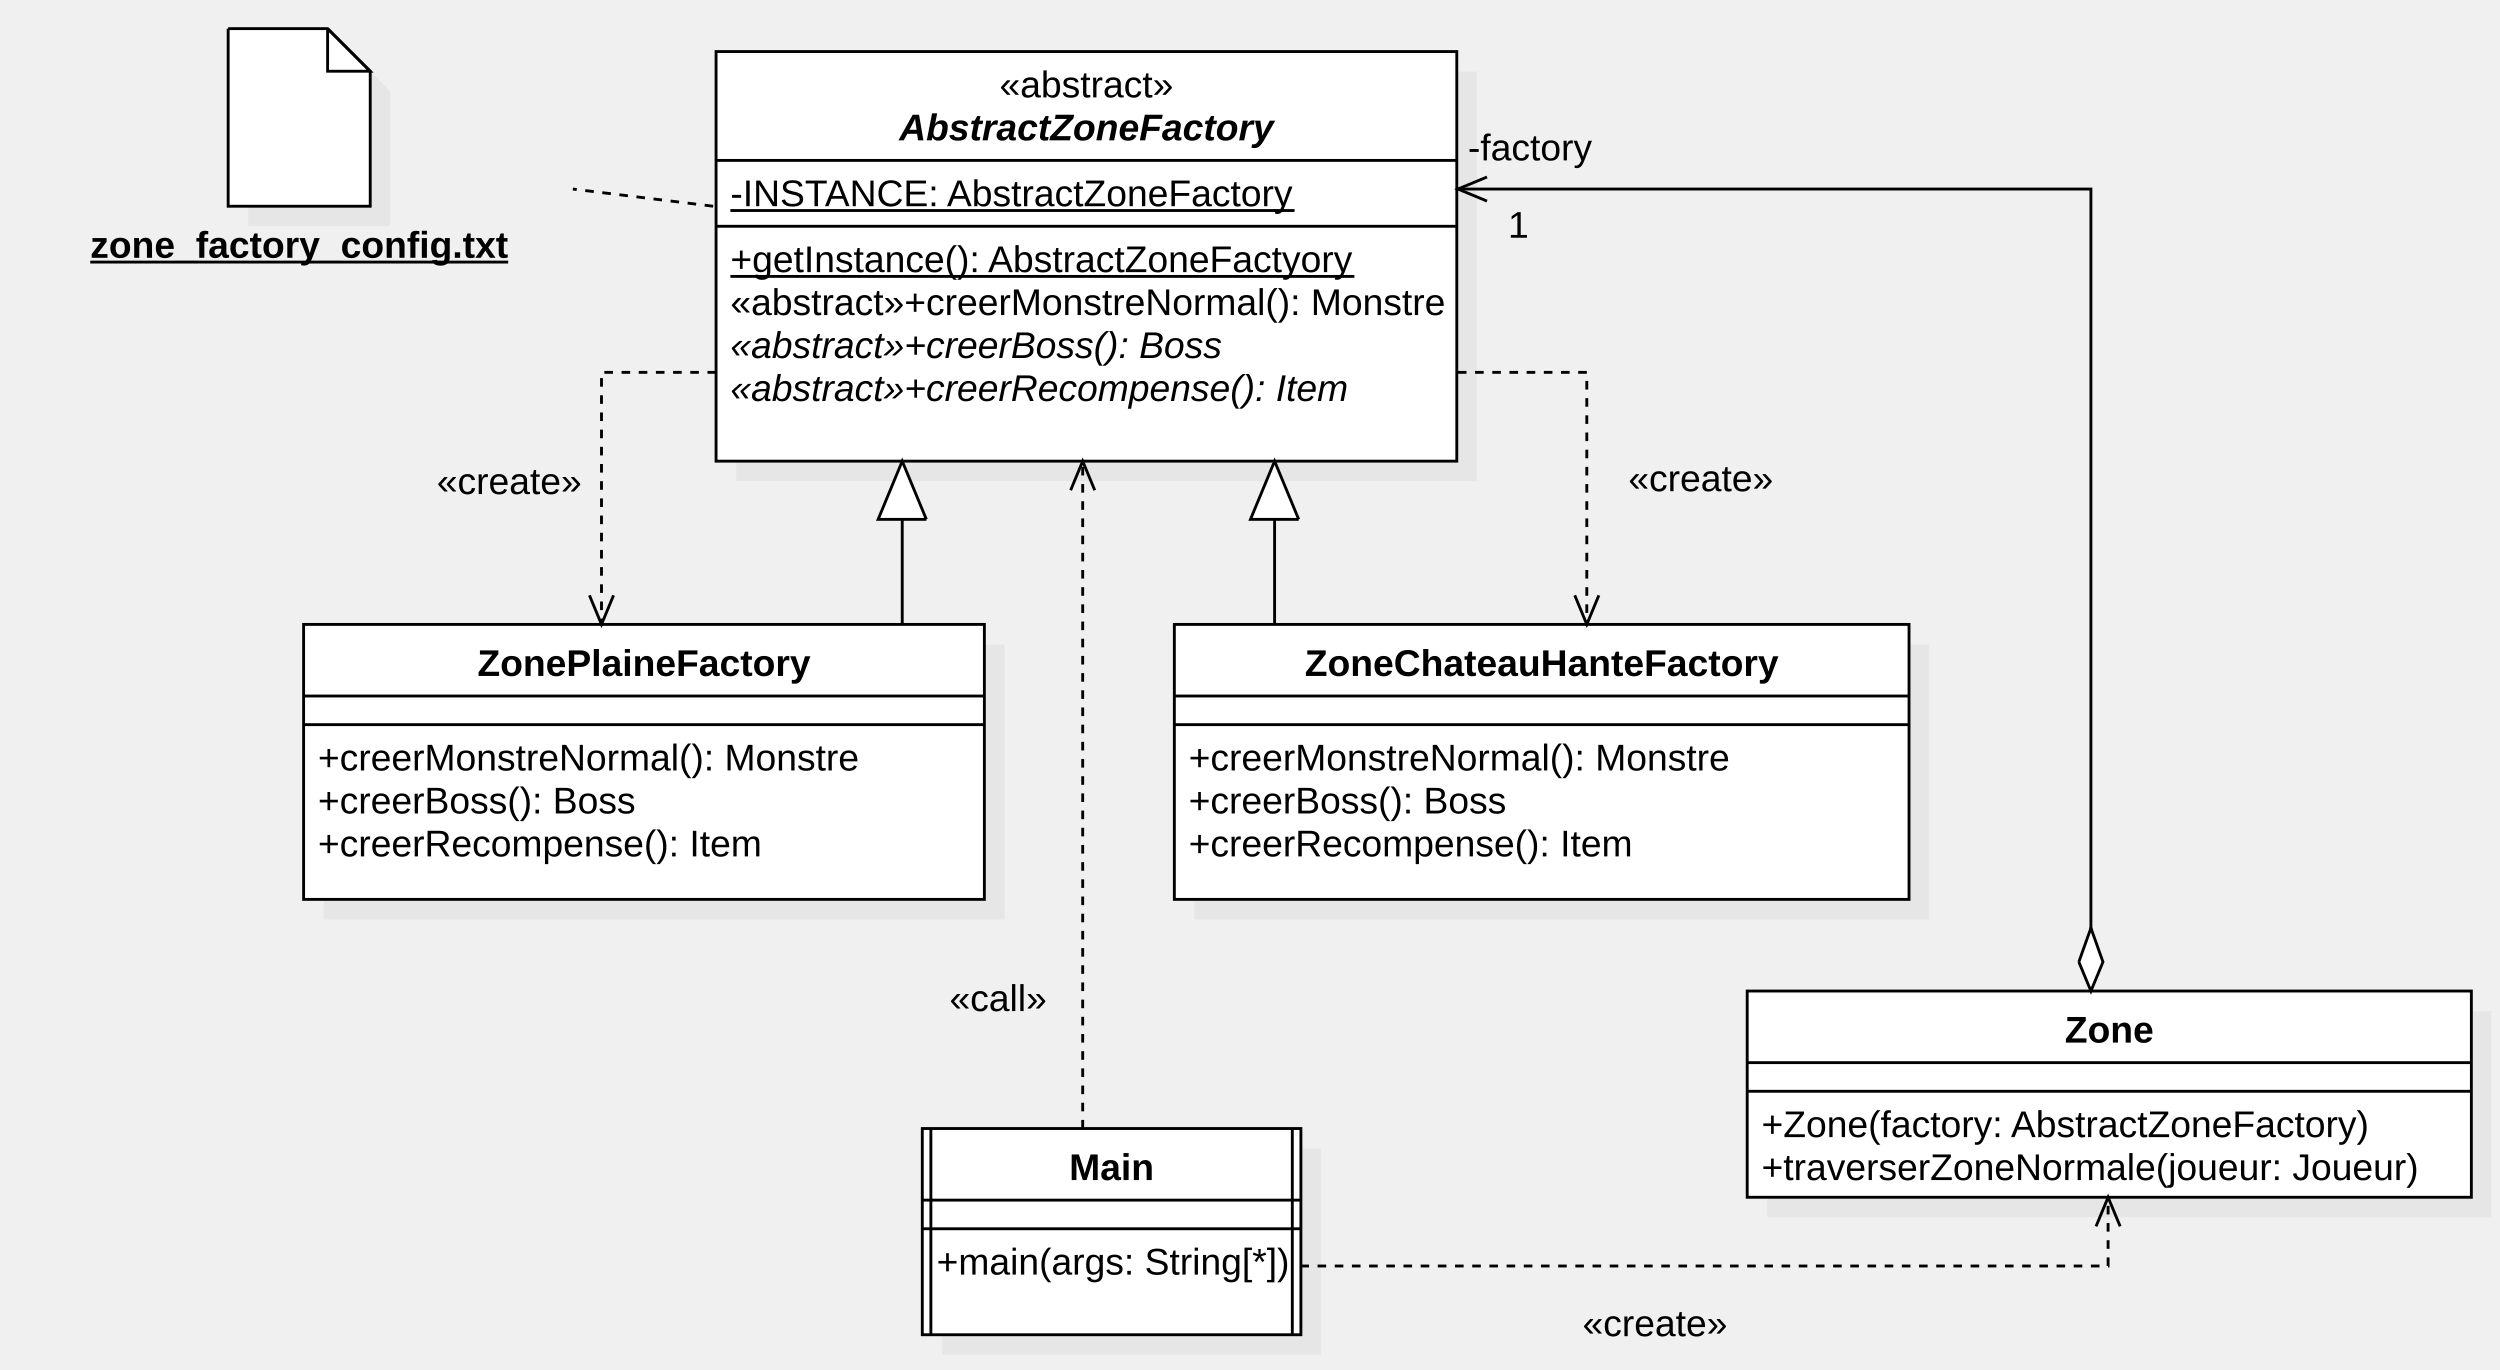
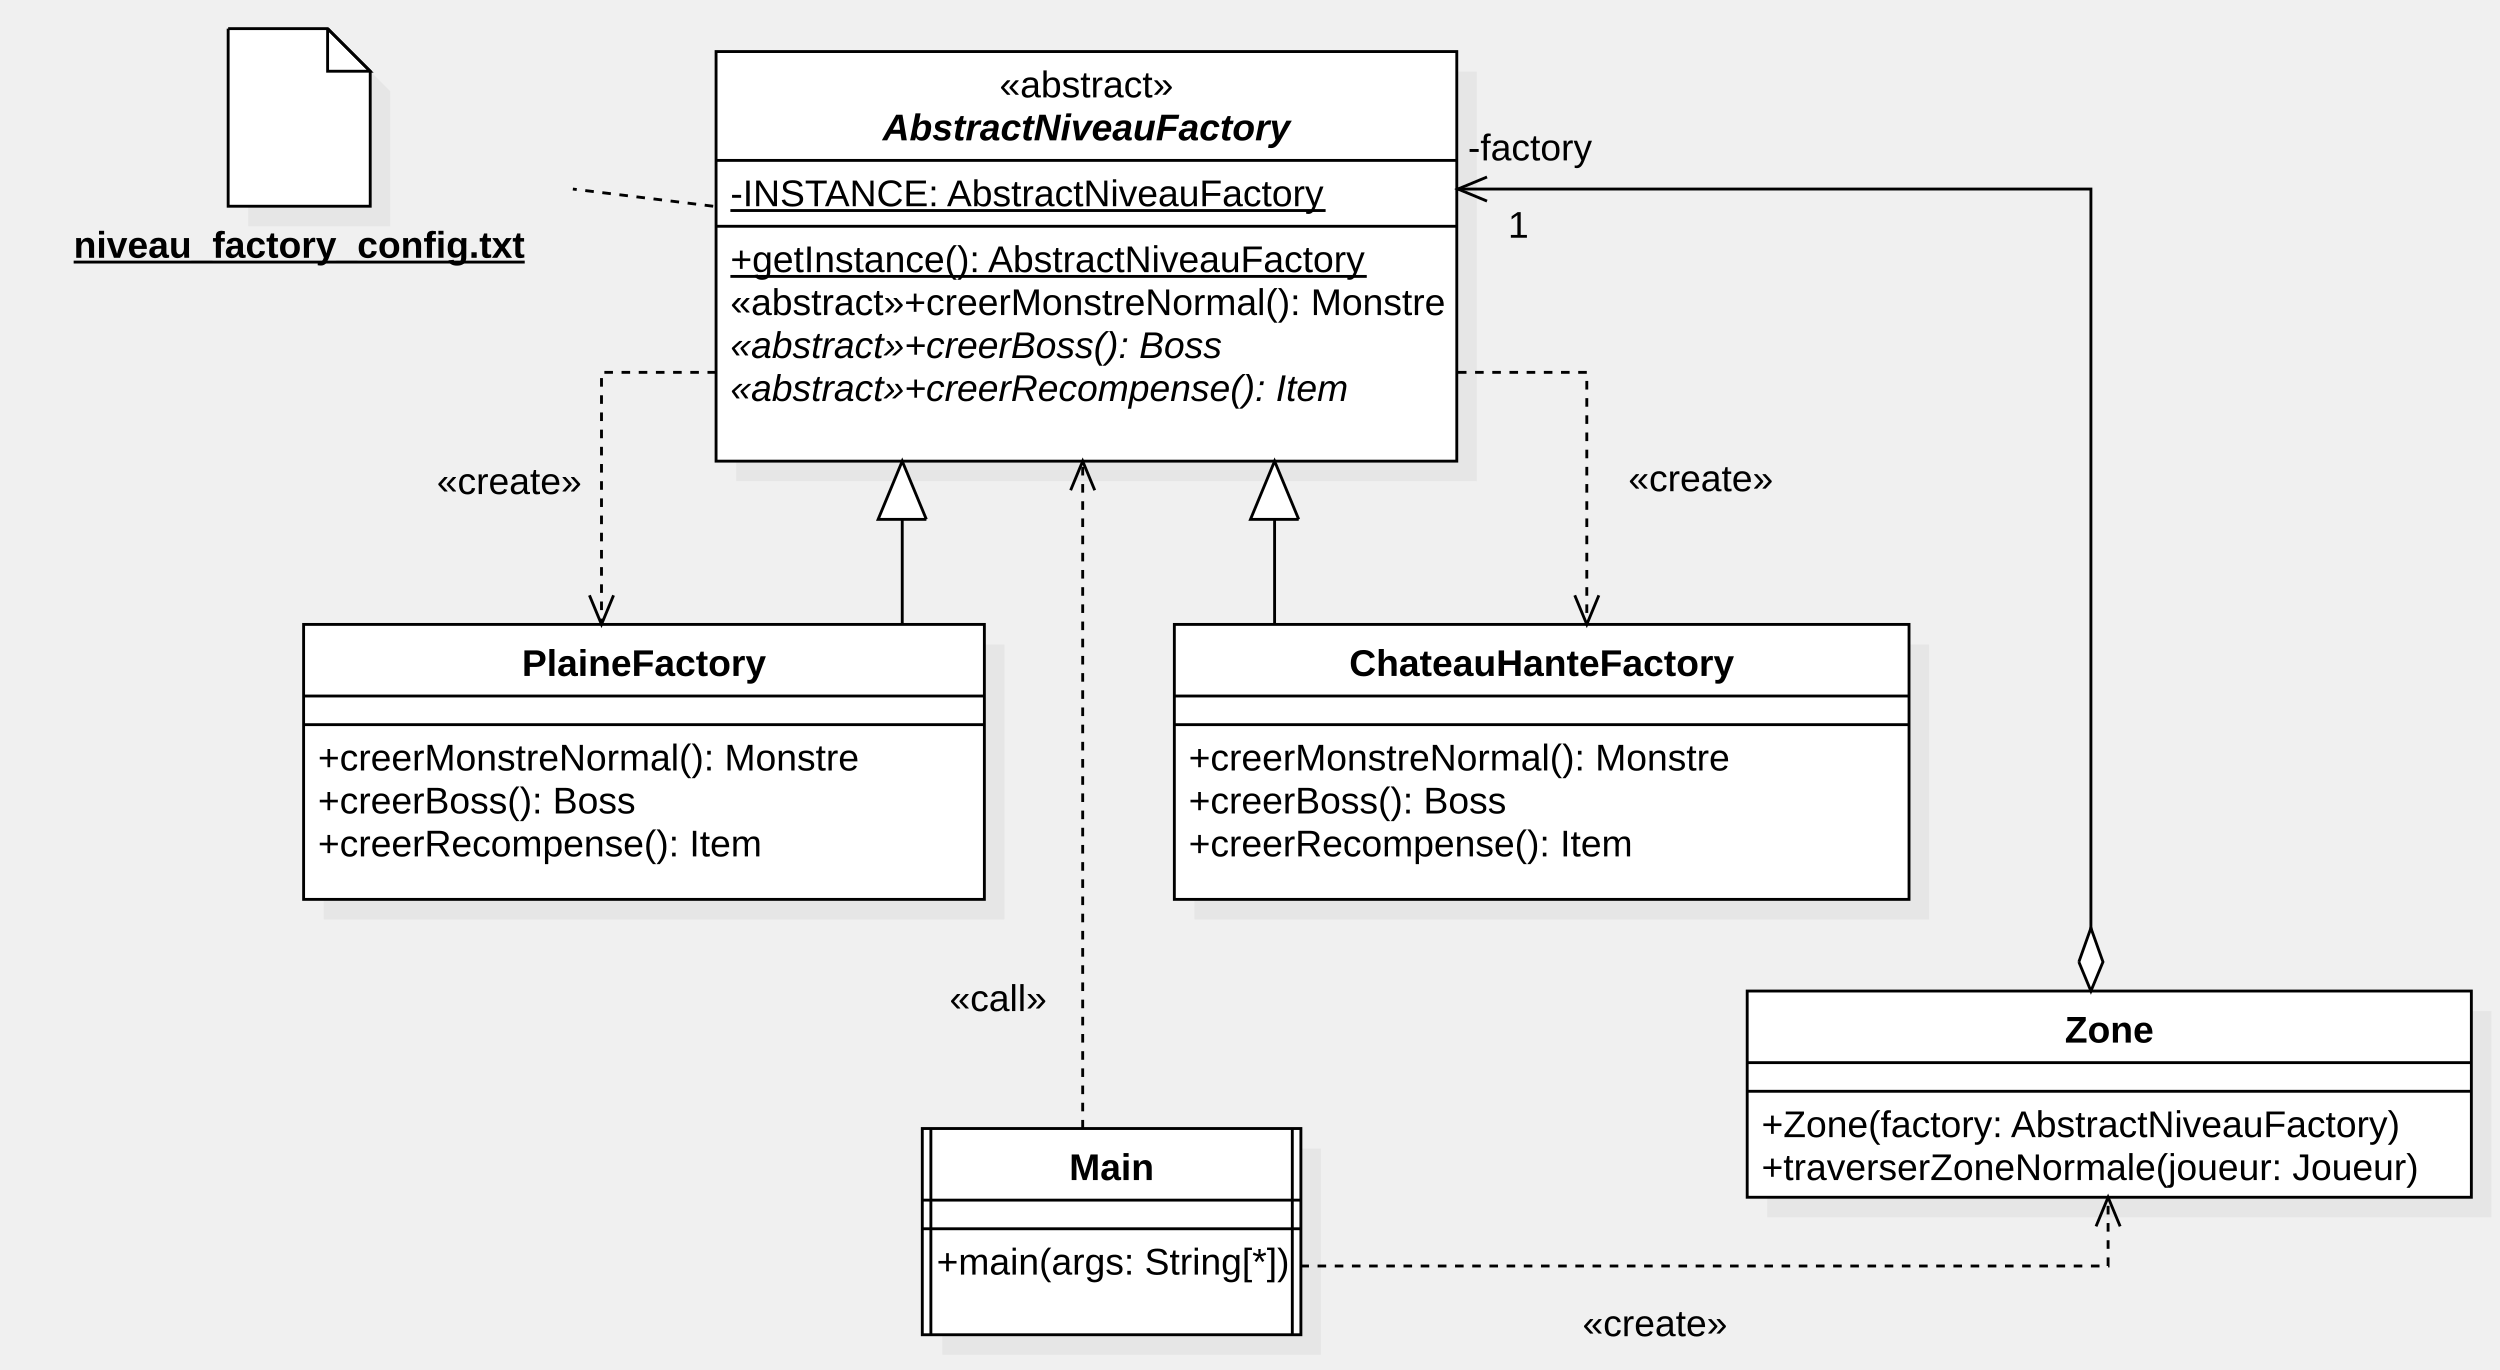
<svg xmlns="http://www.w3.org/2000/svg" version="1.1" width="872.826" height="478">
  <defs />
  <g>
    <g transform="translate(-30,-78) scale(1,1)">
      <rect fill="#C0C0C0" stroke="none" x="143" y="303" width="237.674" height="96" opacity="0.2" />
    </g>
    <g transform="translate(-30,-78) scale(1,1)">
      <rect fill="#ffffff" stroke="none" x="136" y="296" width="237.674" height="96" />
    </g>
    <g transform="translate(-30,-78) scale(1,1)">
      <path fill="none" stroke="#000000" d="M 136 296 L 373.674 296 L 373.674 392 L 136 392 L 136 296 Z Z" stroke-miterlimit="10" />
    </g>
    <g transform="translate(-30,-78) scale(1,1)">
      <path fill="none" stroke="#000000" d="M 136 321 L 373.674 321" stroke-miterlimit="10" />
    </g>
    <g transform="translate(-30,-78) scale(1,1)">
      <path fill="none" stroke="#000000" d="M 136 331 L 373.674 331" stroke-miterlimit="10" />
    </g>
    <g transform="translate(-30,-78) scale(1,1)">
      <g>
        <path fill="none" stroke="none" />
-         <text fill="#000000" stroke="none" font-family="Arial" font-size="13px" font-style="normal" font-weight="bold" text-decoration="none" x="196.683" y="314">ZonePlaineFactory</text>
+         <text fill="#000000" stroke="none" font-family="Arial" font-size="13px" font-style="normal" font-weight="bold" text-decoration="none" x="212.209" y="314">PlaineFactory</text>
      </g>
    </g>
    <g transform="translate(-30,-78) scale(1,1)">
      <g>
        <path fill="none" stroke="none" />
        <text fill="#000000" stroke="none" font-family="Arial" font-size="13px" font-style="normal" font-weight="normal" text-decoration="none" x="141" y="347">+creerMonstreNormal(): Monstre</text>
      </g>
    </g>
    <g transform="translate(-30,-78) scale(1,1)">
      <g>
        <path fill="none" stroke="none" />
        <text fill="#000000" stroke="none" font-family="Arial" font-size="13px" font-style="normal" font-weight="normal" text-decoration="none" x="141" y="362">+creerBoss(): Boss</text>
      </g>
    </g>
    <g transform="translate(-30,-78) scale(1,1)">
      <g>
        <path fill="none" stroke="none" />
        <text fill="#000000" stroke="none" font-family="Arial" font-size="13px" font-style="normal" font-weight="normal" text-decoration="none" x="141" y="377">+creerRecompense(): Item</text>
      </g>
    </g>
    <g transform="translate(-30,-78) scale(1,1)">
      <rect fill="#C0C0C0" stroke="none" x="447" y="303" width="256.501" height="96" opacity="0.2" />
    </g>
    <g transform="translate(-30,-78) scale(1,1)">
      <rect fill="#ffffff" stroke="none" x="440" y="296" width="256.501" height="96" />
    </g>
    <g transform="translate(-30,-78) scale(1,1)">
      <path fill="none" stroke="#000000" d="M 440 296 L 696.501 296 L 696.501 392 L 440 392 L 440 296 Z Z" stroke-miterlimit="10" />
    </g>
    <g transform="translate(-30,-78) scale(1,1)">
      <path fill="none" stroke="#000000" d="M 440 321 L 696.501 321" stroke-miterlimit="10" />
    </g>
    <g transform="translate(-30,-78) scale(1,1)">
      <path fill="none" stroke="#000000" d="M 440 331 L 696.501 331" stroke-miterlimit="10" />
    </g>
    <g transform="translate(-30,-78) scale(1,1)">
      <g>
        <path fill="none" stroke="none" />
-         <text fill="#000000" stroke="none" font-family="Arial" font-size="13px" font-style="normal" font-weight="bold" text-decoration="none" x="485.541" y="314">ZoneChateauHanteFactory</text>
+         <text fill="#000000" stroke="none" font-family="Arial" font-size="13px" font-style="normal" font-weight="bold" text-decoration="none" x="501.067" y="314">ChateauHanteFactory</text>
      </g>
    </g>
    <g transform="translate(-30,-78) scale(1,1)">
      <g>
        <path fill="none" stroke="none" />
        <text fill="#000000" stroke="none" font-family="Arial" font-size="13px" font-style="normal" font-weight="normal" text-decoration="none" x="445" y="347">+creerMonstreNormal(): Monstre</text>
      </g>
    </g>
    <g transform="translate(-30,-78) scale(1,1)">
      <g>
        <path fill="none" stroke="none" />
        <text fill="#000000" stroke="none" font-family="Arial" font-size="13px" font-style="normal" font-weight="normal" text-decoration="none" x="445" y="362">+creerBoss(): Boss</text>
      </g>
    </g>
    <g transform="translate(-30,-78) scale(1,1)">
      <g>
        <path fill="none" stroke="none" />
        <text fill="#000000" stroke="none" font-family="Arial" font-size="13px" font-style="normal" font-weight="normal" text-decoration="none" x="445" y="377">+creerRecompense(): Item</text>
      </g>
    </g>
    <g transform="translate(-30,-78) scale(1,1)">
      <rect fill="#C0C0C0" stroke="none" x="359" y="479" width="132.183" height="72" opacity="0.2" />
    </g>
    <g transform="translate(-30,-78) scale(1,1)">
      <rect fill="#ffffff" stroke="none" x="352" y="472" width="132.183" height="72" />
    </g>
    <g transform="translate(-30,-78) scale(1,1)">
      <path fill="none" stroke="#000000" d="M 352 472 L 484.183 472 L 484.183 544 L 352 544 L 352 472 Z Z" stroke-miterlimit="10" />
    </g>
    <g transform="translate(-30,-78) scale(1,1)">
      <path fill="none" stroke="#000000" d="M 355 472 L 355 544" stroke-miterlimit="10" />
    </g>
    <g transform="translate(-30,-78) scale(1,1)">
      <path fill="none" stroke="#000000" d="M 481.183 472 L 481.183 544" stroke-miterlimit="10" />
    </g>
    <g transform="translate(-30,-78) scale(1,1)">
      <path fill="none" stroke="#000000" d="M 352 497 L 484.183 497" stroke-miterlimit="10" />
    </g>
    <g transform="translate(-30,-78) scale(1,1)">
      <path fill="none" stroke="#000000" d="M 352 507 L 484.183 507" stroke-miterlimit="10" />
    </g>
    <g transform="translate(-30,-78) scale(1,1)">
      <g>
        <path fill="none" stroke="none" />
        <text fill="#000000" stroke="none" font-family="Arial" font-size="13px" font-style="normal" font-weight="bold" text-decoration="none" x="403.285" y="490">Main</text>
      </g>
    </g>
    <g transform="translate(-30,-78) scale(1,1)">
      <g>
        <path fill="none" stroke="none" />
        <text fill="#000000" stroke="none" font-family="Arial" font-size="13px" font-style="normal" font-weight="normal" text-decoration="none" x="357" y="523">+main(args: String[*])</text>
      </g>
    </g>
    <g transform="translate(-30,-78) scale(1,1)">
      <rect fill="#C0C0C0" stroke="none" x="647" y="431" width="252.826" height="72" opacity="0.2" />
    </g>
    <g transform="translate(-30,-78) scale(1,1)">
      <rect fill="#ffffff" stroke="none" x="640" y="424" width="252.826" height="72" />
    </g>
    <g transform="translate(-30,-78) scale(1,1)">
      <path fill="none" stroke="#000000" d="M 640 424 L 892.826 424 L 892.826 496 L 640 496 L 640 424 Z Z" stroke-miterlimit="10" />
    </g>
    <g transform="translate(-30,-78) scale(1,1)">
      <path fill="none" stroke="#000000" d="M 640 449 L 892.826 449" stroke-miterlimit="10" />
    </g>
    <g transform="translate(-30,-78) scale(1,1)">
      <path fill="none" stroke="#000000" d="M 640 459 L 892.826 459" stroke-miterlimit="10" />
    </g>
    <g transform="translate(-30,-78) scale(1,1)">
      <g>
        <path fill="none" stroke="none" />
        <text fill="#000000" stroke="none" font-family="Arial" font-size="13px" font-style="normal" font-weight="bold" text-decoration="none" x="750.887" y="442">Zone</text>
      </g>
    </g>
    <g transform="translate(-30,-78) scale(1,1)">
      <g>
        <path fill="none" stroke="none" />
-         <text fill="#000000" stroke="none" font-family="Arial" font-size="13px" font-style="normal" font-weight="normal" text-decoration="none" x="645" y="475">+Zone(factory: AbstractZoneFactory)</text>
+         <text fill="#000000" stroke="none" font-family="Arial" font-size="13px" font-style="normal" font-weight="normal" text-decoration="none" x="645" y="475">+Zone(factory: AbstractNiveauFactory)</text>
      </g>
    </g>
    <g transform="translate(-30,-78) scale(1,1)">
      <g>
        <path fill="none" stroke="none" />
        <text fill="#000000" stroke="none" font-family="Arial" font-size="13px" font-style="normal" font-weight="normal" text-decoration="none" x="645" y="490">+traverserZoneNormale(joueur: Joueur)</text>
      </g>
    </g>
    <g transform="translate(-30,-78) scale(1,1)">
      <path fill="none" stroke="#000000" d="M 484 520 L 766 520 L 766 496" stroke-miterlimit="10" stroke-dasharray="3" />
    </g>
    <g transform="translate(-30,-78) scale(1,1)">
      <path fill="none" stroke="#000000" d="M 770.21 506.163 L 766 496 L 761.79 506.163" stroke-miterlimit="10" />
    </g>
    <g transform="translate(-30,-78) scale(1,1)">
      <g>
        <path fill="none" stroke="none" />
        <text fill="#000000" stroke="none" font-family="Arial" font-size="13px" font-style="normal" font-weight="normal" text-decoration="none" x="582.5" y="544.5">«create»</text>
      </g>
    </g>
    <g transform="translate(-30,-78) scale(1,1)">
      <path fill="#C0C0C0" stroke="none" d="M 116.657 95 L 151.377 95 L 166.257 109.88 L 166.257 157 L 116.657 157" opacity="0.2" />
    </g>
    <g transform="translate(-30,-78) scale(1,1)">
      <path fill="#ffffff" stroke="none" d="M 109.657 88 L 144.377 88 L 159.257 102.88 L 159.257 150 L 109.657 150" />
    </g>
    <g transform="translate(-30,-78) scale(1,1)">
      <path fill="none" stroke="#000000" d="M 109.657 88 L 144.377 88 L 159.257 102.88 L 159.257 150 L 109.657 150 L 109.657 88" stroke-miterlimit="10" />
    </g>
    <g transform="translate(-30,-78) scale(1,1)">
      <path fill="none" stroke="#000000" d="M 144.377 88 L 144.377 102.88 L 159.257 102.88 L 144.377 88" stroke-miterlimit="10" />
    </g>
    <g transform="translate(-30,-78) scale(1,1)">
      <g>
        <path fill="none" stroke="none" />
-         <text fill="#000000" stroke="none" font-family="Arial" font-size="13px" font-style="normal" font-weight="bold" text-decoration="none" x="61.5" y="168">zone_factory_config.txt</text>
-         <path fill="none" stroke="#000000" d="M 207.414 169.5 L 61.5 169.5" stroke-miterlimit="10" />
+         <text fill="#000000" stroke="none" font-family="Arial" font-size="13px" font-style="normal" font-weight="bold" text-decoration="none" x="55.714" y="168">niveau_factory_config.txt</text>
+         <path fill="none" stroke="#000000" d="M 213.199 169.5 L 55.714 169.5" stroke-miterlimit="10" />
      </g>
    </g>
    <g transform="translate(-30,-78) scale(1,1)">
      <rect fill="#C0C0C0" stroke="none" x="287" y="103" width="258.609" height="143" opacity="0.2" />
    </g>
    <g transform="translate(-30,-78) scale(1,1)">
      <rect fill="#ffffff" stroke="none" x="280" y="96" width="258.609" height="143" />
    </g>
    <g transform="translate(-30,-78) scale(1,1)">
      <path fill="none" stroke="#000000" d="M 280 96 L 538.609 96 L 538.609 239 L 280 239 L 280 96 Z Z" stroke-miterlimit="10" />
    </g>
    <g transform="translate(-30,-78) scale(1,1)">
      <path fill="none" stroke="#000000" d="M 280 134 L 538.609 134" stroke-miterlimit="10" />
    </g>
    <g transform="translate(-30,-78) scale(1,1)">
      <path fill="none" stroke="#000000" d="M 280 157 L 538.609 157" stroke-miterlimit="10" />
    </g>
    <g transform="translate(-30,-78) scale(1,1)">
      <g>
        <path fill="none" stroke="none" />
        <text fill="#000000" stroke="none" font-family="Arial" font-size="13px" font-style="normal" font-weight="normal" text-decoration="none" x="378.953" y="112">«abstract»</text>
      </g>
    </g>
    <g transform="translate(-30,-78) scale(1,1)">
      <g>
        <path fill="none" stroke="none" />
-         <text fill="#000000" stroke="none" font-family="Arial" font-size="13px" font-style="italic" font-weight="bold" text-decoration="none" x="343.93" y="127">AbstractZoneFactory</text>
-       </g>
-     </g>
-     <g transform="translate(-30,-78) scale(1,1)">
-       <g>
-         <path fill="none" stroke="none" />
-         <text fill="#000000" stroke="none" font-family="Arial" font-size="13px" font-style="normal" font-weight="normal" text-decoration="none" x="285" y="150">-INSTANCE: AbstractZoneFactory</text>
-         <path fill="none" stroke="#000000" d="M 285 151.5 L 481.974 151.5" stroke-miterlimit="10" />
-       </g>
-     </g>
-     <g transform="translate(-30,-78) scale(1,1)">
-       <g>
-         <path fill="none" stroke="none" />
-         <text fill="#000000" stroke="none" font-family="Arial" font-size="13px" font-style="normal" font-weight="normal" text-decoration="none" x="285" y="173">+getInstance(): AbstractZoneFactyory</text>
-         <path fill="none" stroke="#000000" d="M 285 174.5 L 502.845 174.5" stroke-miterlimit="10" />
+         <text fill="#000000" stroke="none" font-family="Arial" font-size="13px" font-style="italic" font-weight="bold" text-decoration="none" x="338.141" y="127">AbstractNiveauFactory</text>
+       </g>
+     </g>
+     <g transform="translate(-30,-78) scale(1,1)">
+       <g>
+         <path fill="none" stroke="none" />
+         <text fill="#000000" stroke="none" font-family="Arial" font-size="13px" font-style="normal" font-weight="normal" text-decoration="none" x="285" y="150">-INSTANCE: AbstractNiveauFactory</text>
+         <path fill="none" stroke="#000000" d="M 285 151.5 L 492.81 151.5" stroke-miterlimit="10" />
+       </g>
+     </g>
+     <g transform="translate(-30,-78) scale(1,1)">
+       <g>
+         <path fill="none" stroke="none" />
+         <text fill="#000000" stroke="none" font-family="Arial" font-size="13px" font-style="normal" font-weight="normal" text-decoration="none" x="285" y="173">+getInstance(): AbstractNiveauFactory</text>
+         <path fill="none" stroke="#000000" d="M 285 174.5 L 507.181 174.5" stroke-miterlimit="10" />
      </g>
    </g>
    <g transform="translate(-30,-78) scale(1,1)">
      <g>
        <path fill="none" stroke="none" />
        <text fill="#000000" stroke="none" font-family="Arial" font-size="13px" font-style="normal" font-weight="normal" text-decoration="none" x="285" y="188">«abstract»+creerMonstreNormal(): Monstre</text>
      </g>
    </g>
    <g transform="translate(-30,-78) scale(1,1)">
      <g>
        <path fill="none" stroke="none" />
        <text fill="#000000" stroke="none" font-family="Arial" font-size="13px" font-style="italic" font-weight="normal" text-decoration="none" x="285" y="203">«abstract»+creerBoss(): Boss</text>
      </g>
    </g>
    <g transform="translate(-30,-78) scale(1,1)">
      <g>
        <path fill="none" stroke="none" />
        <text fill="#000000" stroke="none" font-family="Arial" font-size="13px" font-style="italic" font-weight="normal" text-decoration="none" x="285" y="218">«abstract»+creerRecompense(): Item</text>
      </g>
    </g>
    <g transform="translate(-30,-78) scale(1,1)">
      <path fill="none" stroke="#000000" d="M 345 296 L 345 239" stroke-miterlimit="10" />
    </g>
    <g transform="translate(-30,-78) scale(1,1)">
      <path fill="#FFFFFF" stroke="none" d="M 353.419 259.325 L 345 239 L 336.581 259.325" />
    </g>
    <g transform="translate(-30,-78) scale(1,1)">
      <path fill="none" stroke="#000000" d="M 353.419 259.325 L 345 239 L 336.581 259.325 L 353.419 259.325" stroke-miterlimit="10" />
    </g>
    <g transform="translate(-30,-78) scale(1,1)">
      <path fill="none" stroke="#000000" d="M 475 296 L 475 239" stroke-miterlimit="10" />
    </g>
    <g transform="translate(-30,-78) scale(1,1)">
      <path fill="#FFFFFF" stroke="none" d="M 483.419 259.325 L 475 239 L 466.581 259.325" />
    </g>
    <g transform="translate(-30,-78) scale(1,1)">
      <path fill="none" stroke="#000000" d="M 483.419 259.325 L 475 239 L 466.581 259.325 L 483.419 259.325" stroke-miterlimit="10" />
    </g>
    <g transform="translate(-30,-78) scale(1,1)">
      <path fill="none" stroke="#000000" d="M 280 208 L 240 208 L 240 296" stroke-miterlimit="10" stroke-dasharray="3" />
    </g>
    <g transform="translate(-30,-78) scale(1,1)">
      <path fill="none" stroke="#000000" d="M 235.79 285.837 L 240 296 L 244.21 285.837" stroke-miterlimit="10" />
    </g>
    <g transform="translate(-30,-78) scale(1,1)">
      <g>
        <path fill="none" stroke="none" />
        <text fill="#000000" stroke="none" font-family="Arial" font-size="13px" font-style="normal" font-weight="normal" text-decoration="none" x="182.5" y="250.5">«create»</text>
      </g>
    </g>
    <g transform="translate(-30,-78) scale(1,1)">
      <path fill="none" stroke="#000000" d="M 539 208 L 584 208 L 584 296" stroke-miterlimit="10" stroke-dasharray="3" />
    </g>
    <g transform="translate(-30,-78) scale(1,1)">
      <path fill="none" stroke="#000000" d="M 579.79 285.837 L 584 296 L 588.21 285.837" stroke-miterlimit="10" />
    </g>
    <g transform="translate(-30,-78) scale(1,1)">
      <g>
        <path fill="none" stroke="none" />
        <text fill="#000000" stroke="none" font-family="Arial" font-size="13px" font-style="normal" font-weight="normal" text-decoration="none" x="598.5" y="249.5">«create»</text>
      </g>
    </g>
    <g transform="translate(-30,-78) scale(1,1)">
      <path fill="none" stroke="#000000" d="M 408 472 L 408 239" stroke-miterlimit="10" stroke-dasharray="3" />
    </g>
    <g transform="translate(-30,-78) scale(1,1)">
      <path fill="none" stroke="#000000" d="M 412.21 249.163 L 408 239 L 403.79 249.163" stroke-miterlimit="10" />
    </g>
    <g transform="translate(-30,-78) scale(1,1)">
      <g>
        <path fill="none" stroke="none" />
        <text fill="#000000" stroke="none" font-family="Arial" font-size="13px" font-style="normal" font-weight="normal" text-decoration="none" x="361.5" y="431">«call»</text>
      </g>
    </g>
    <g transform="translate(-30,-78) scale(1,1)">
      <path fill="none" stroke="#000000" d="M 539 144 L 760 144 L 760 424" stroke-miterlimit="10" />
    </g>
    <g transform="translate(-30,-78) scale(1,1)">
      <path fill="#FFFFFF" stroke="none" d="M 755.79 413.837 L 760 424 L 764.21 413.837 L 760 402" />
    </g>
    <g transform="translate(-30,-78) scale(1,1)">
      <path fill="none" stroke="#000000" d="M 755.79 413.837 L 760 424 L 764.21 413.837 L 760 402 L 755.79 413.837" stroke-miterlimit="10" />
    </g>
    <g transform="translate(-30,-78) scale(1,1)">
      <path fill="none" stroke="#000000" d="M 549.163 139.79 L 539 144 L 549.163 148.21" stroke-miterlimit="10" />
    </g>
    <g transform="translate(-30,-78) scale(1,1)">
      <g>
        <path fill="none" stroke="none" />
        <text fill="#000000" stroke="none" font-family="Arial" font-size="13px" font-style="normal" font-weight="normal" text-decoration="none" x="542.5" y="134">-factory</text>
      </g>
    </g>
    <g transform="translate(-30,-78) scale(1,1)">
      <g>
        <path fill="none" stroke="none" />
        <text fill="#000000" stroke="none" font-family="Arial" font-size="13px" font-style="normal" font-weight="normal" text-decoration="none" x="556.5" y="161">1</text>
      </g>
    </g>
    <g transform="translate(-30,-78) scale(1,1)">
      <path fill="none" stroke="#000000" d="M 279 150 L 230 144" stroke-miterlimit="10" stroke-dasharray="3" />
    </g>
  </g>
</svg>
